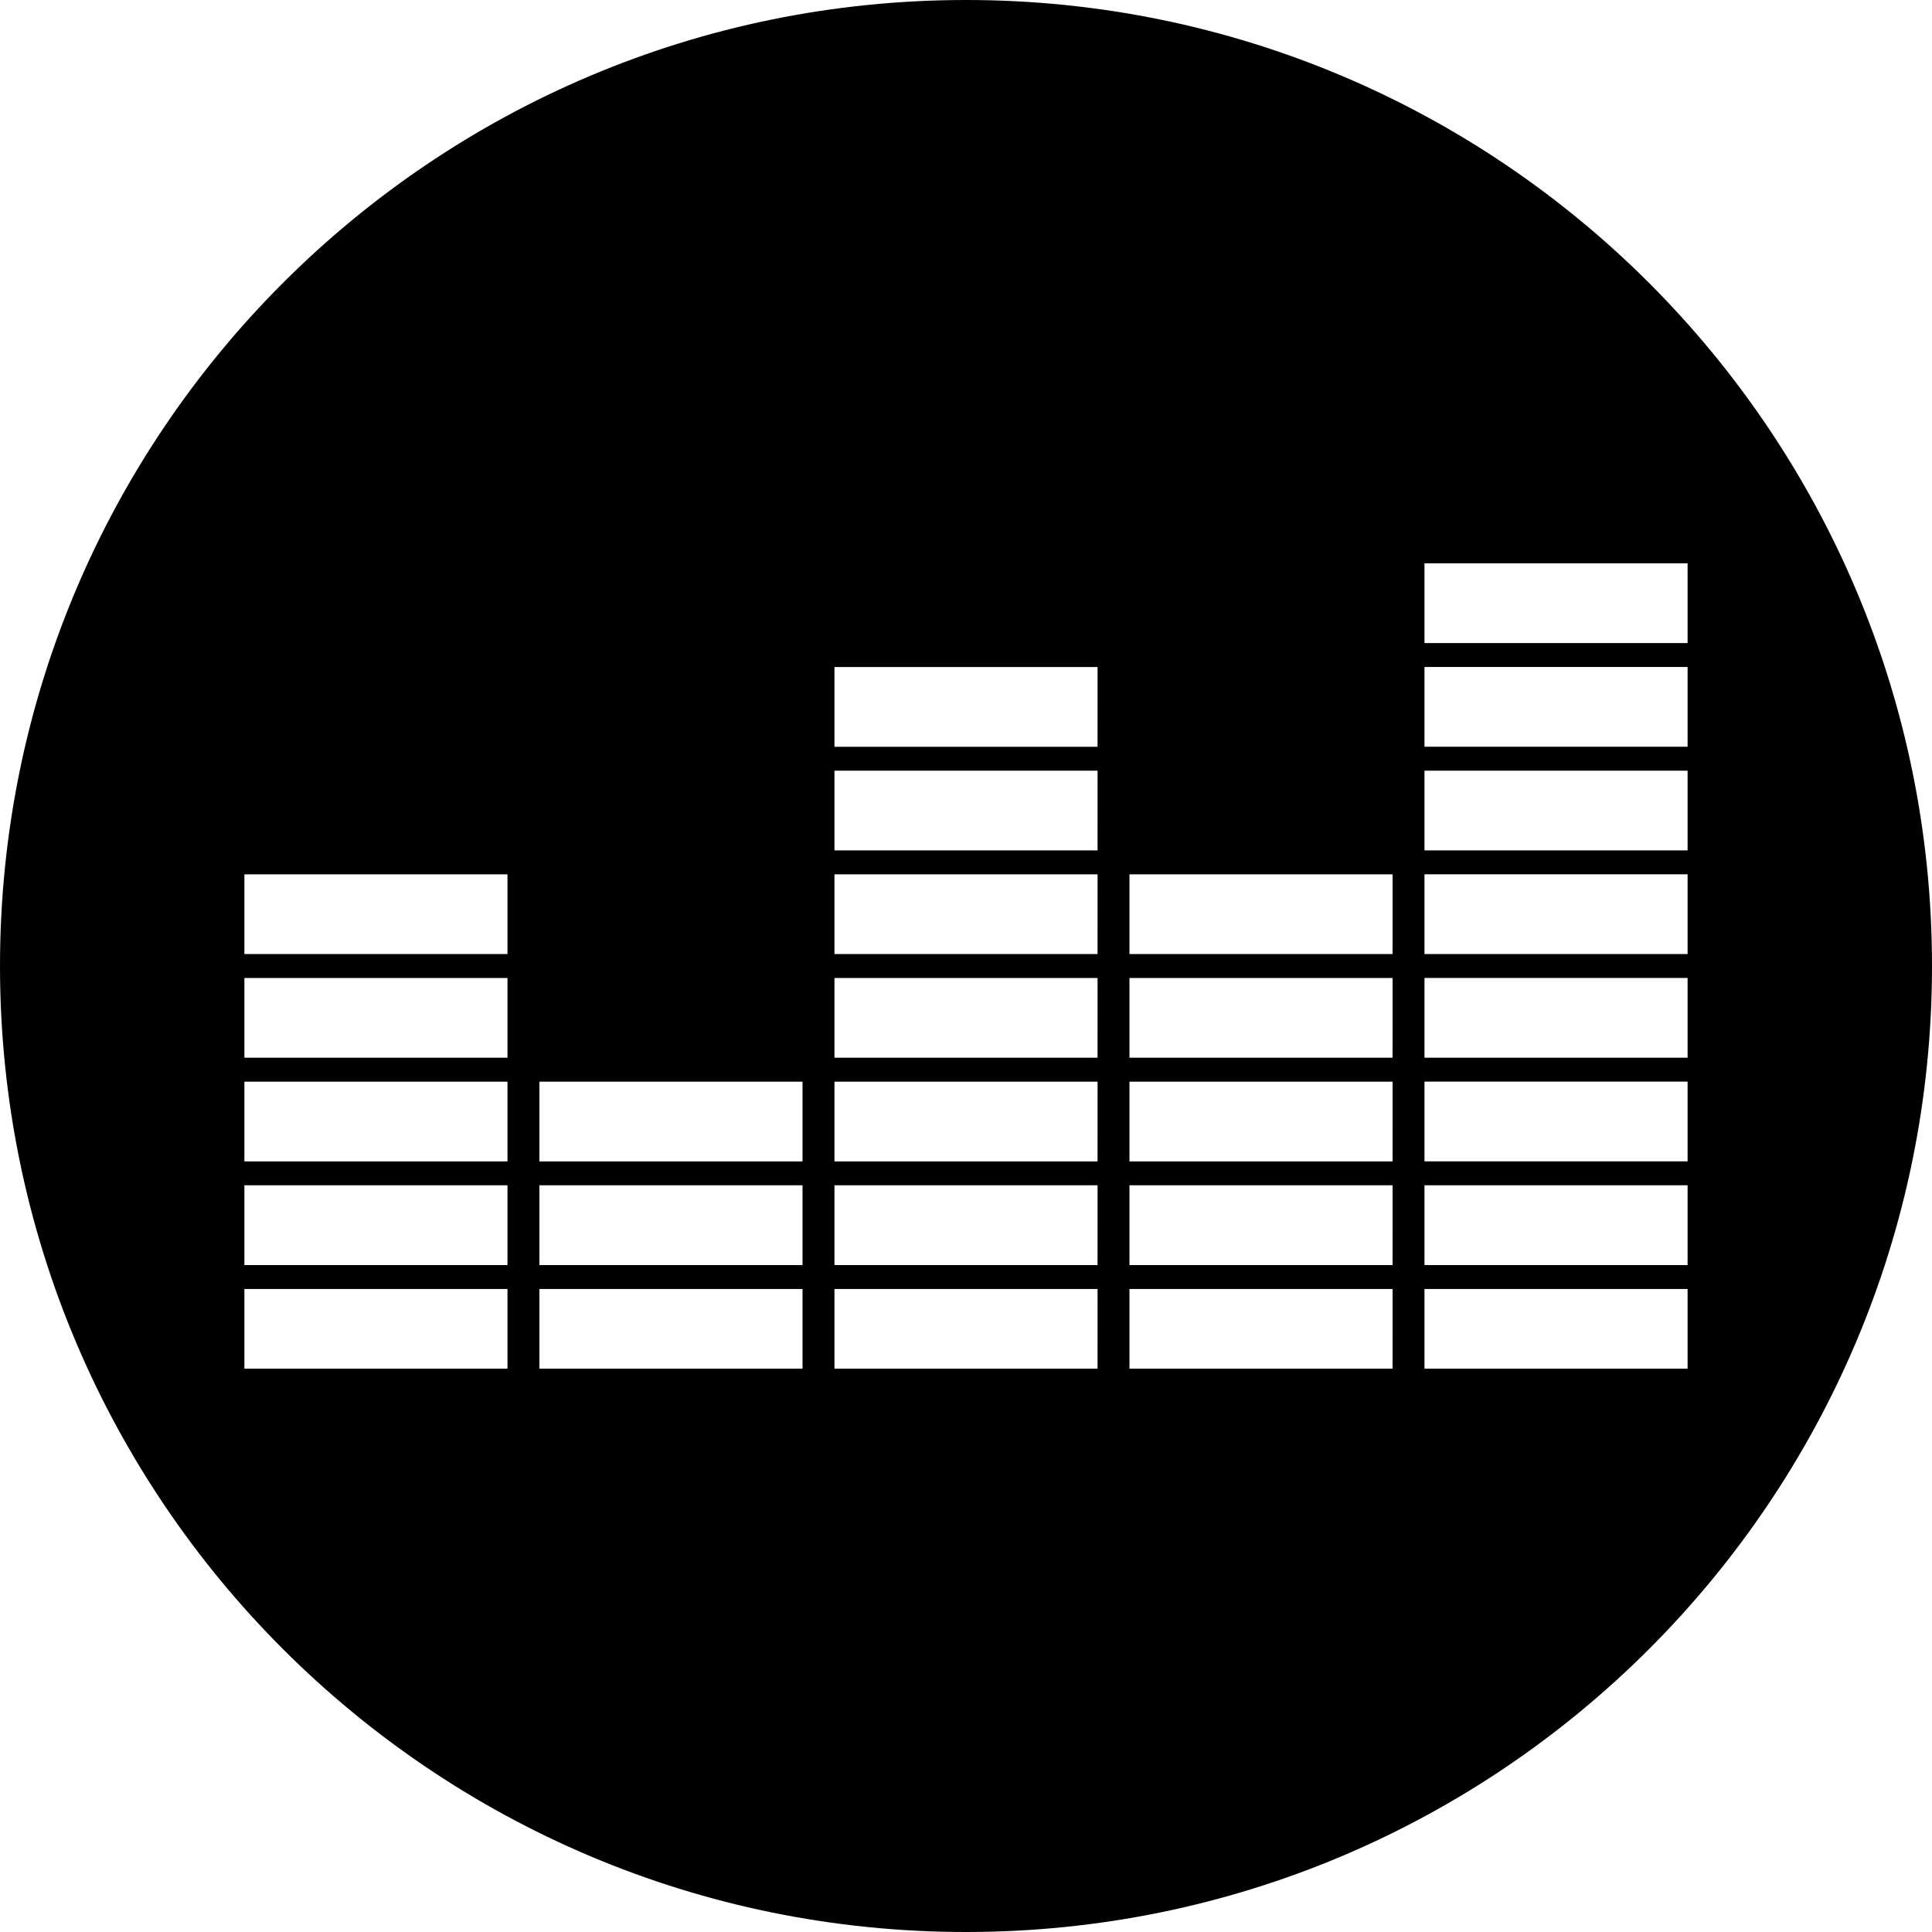
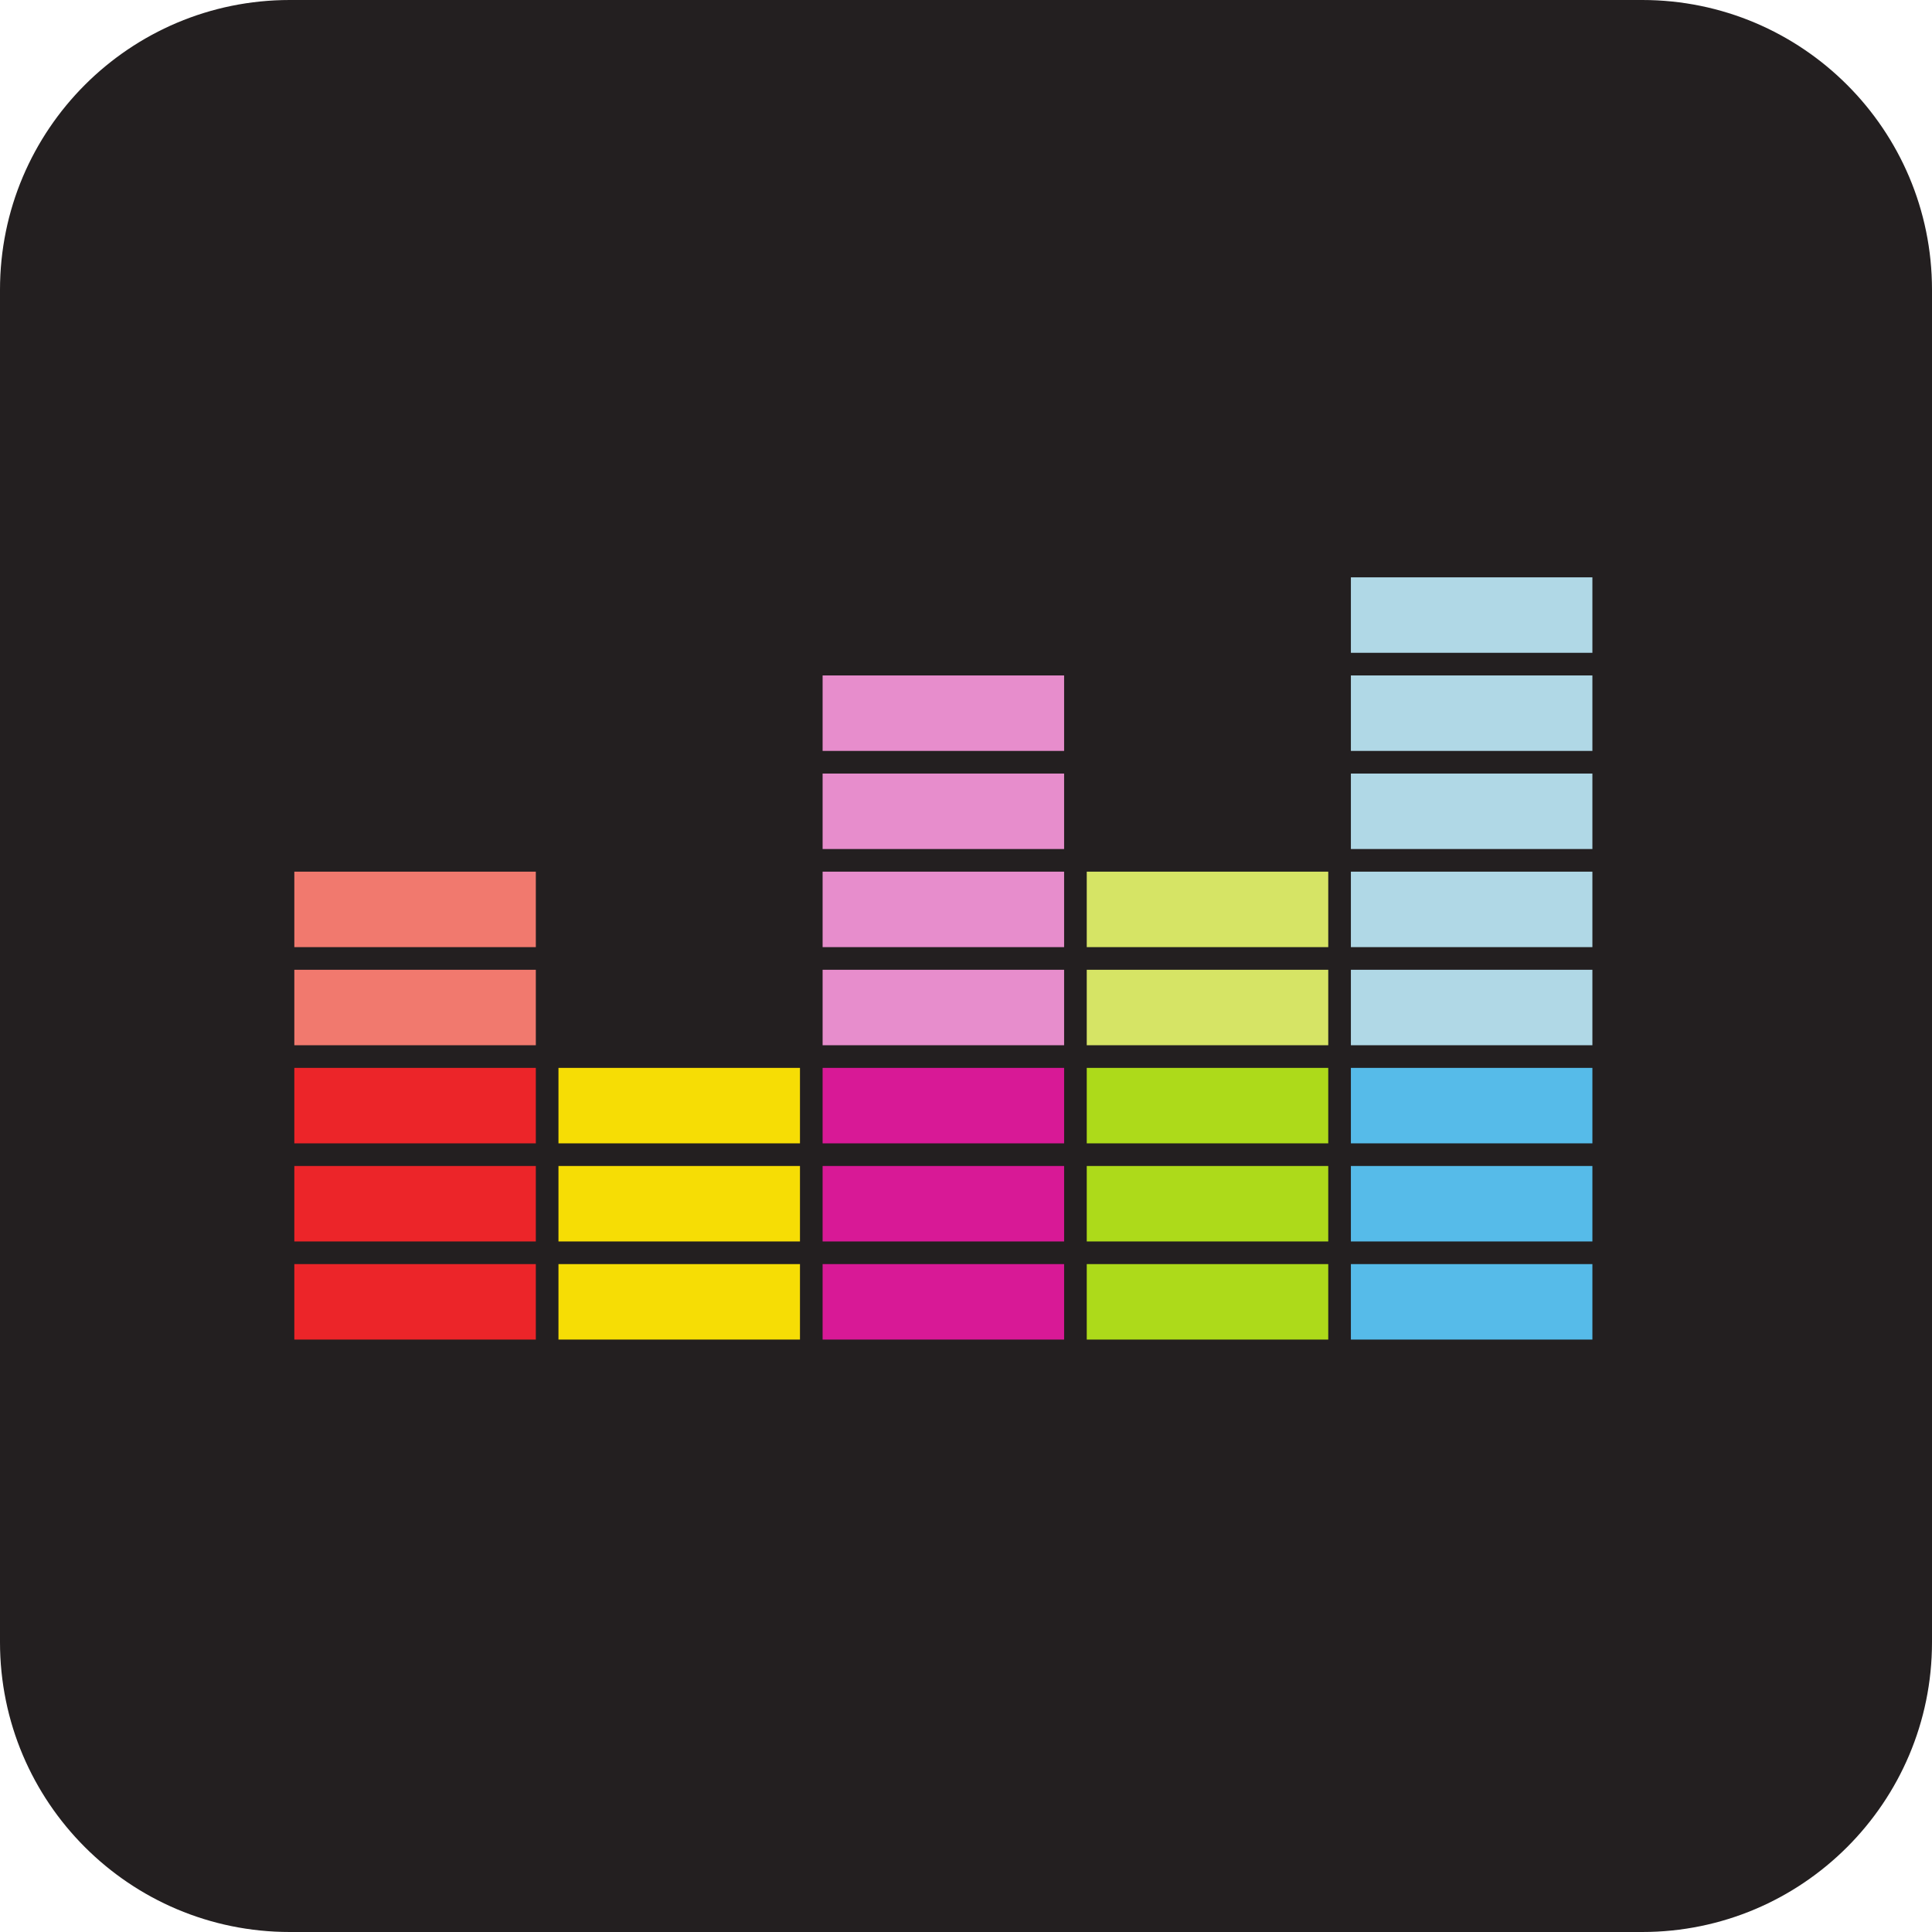
- <svg xmlns="http://www.w3.org/2000/svg" fill="#000000" version="1.1" id="Capa_1" width="800px" height="800px" viewBox="0 0 97.75 97.75" xml:space="preserve">
-   <g>
-     <path d="M48.875,0C21.883,0,0,21.882,0,48.875S21.883,97.75,48.875,97.75S97.75,75.868,97.75,48.875S75.867,0,48.875,0z    M25.676,69.248H12.365v-4.033h13.311V69.248z M25.676,64.006H12.365V59.97h13.311V64.006z M25.676,58.762H12.365v-4.035h13.311   V58.762z M25.676,53.516H12.365v-4.033h13.311V53.516z M25.676,48.271H12.365v-4.034h13.311V48.271z M40.604,69.248H27.291v-4.033   h13.313V69.248z M40.604,64.006H27.291V59.97h13.313V64.006z M40.604,58.762H27.291v-4.035h13.313V58.762z M55.531,69.248H42.219   v-4.033h13.313L55.531,69.248L55.531,69.248z M55.531,64.006H42.219V59.97h13.313L55.531,64.006L55.531,64.006z M55.531,58.762   H42.219v-4.035h13.313L55.531,58.762L55.531,58.762z M55.531,53.516H42.219v-4.033h13.313L55.531,53.516L55.531,53.516z    M55.531,48.271H42.219v-4.034h13.313L55.531,48.271L55.531,48.271z M55.531,43.026H42.219v-4.034h13.313L55.531,43.026   L55.531,43.026z M55.531,37.783H42.219v-4.035h13.313L55.531,37.783L55.531,37.783z M70.457,69.248H57.145v-4.033h13.313   L70.457,69.248L70.457,69.248z M70.457,64.006H57.145V59.97h13.313L70.457,64.006L70.457,64.006z M70.457,58.762H57.145v-4.035   h13.313L70.457,58.762L70.457,58.762z M70.457,53.516H57.145v-4.033h13.313L70.457,53.516L70.457,53.516z M70.457,48.271H57.145   v-4.034h13.313L70.457,48.271L70.457,48.271z M85.385,69.248H72.072v-4.033h13.312V69.248z M85.385,64.006H72.072V59.97h13.312   V64.006z M85.385,58.759H72.072v-4.034h13.312V58.759z M85.385,53.516H72.072V49.48h13.312V53.516z M85.385,48.271H72.072v-4.037   h13.312V48.271z M85.385,43.025H72.072v-4.033h13.312V43.025z M85.385,37.78H72.072v-4.033h13.312V37.78z M72.072,32.536v-4.034   h13.312v4.034H72.072z" />
-   </g>
+ <svg xmlns="http://www.w3.org/2000/svg" aria-label="Deezer" role="img" fill="none" stroke-width="20" viewBox="0 0 512 512">
+   <rect width="512" height="512" rx="15%" fill="#231f20" />
+   <path stroke="#f1796e" d="M78 241h64m-64 26h64" />
+   <path stroke="#ec2529" d="M78 293h64m-64 26h64m-64 26h64" />
+   <path stroke="#f6dd05" d="M148 293h64m-64 26h64m-64 26h64" />
+   <path stroke="#e78dcc" d="M218 241h64m-64 26h64m-64-52h64m-64-26h64" />
+   <path stroke="#d81996" d="M218 293h64m-64 26h64m-64 26h64" />
+   <path stroke="#d6e465" d="M288 241h64m-64 26h64" />
+   <path stroke="#adda1a" d="M288 293h64m-64 26h64m-64 26h64" />
+   <path stroke="#b0d8e6" d="M358 241h64m-64 26h64m-64-52h64m-64-26h64m-64-26h64" />
+   <path stroke="#56bbe9" d="M358 293h64m-64 26h64m-64 26h64" />
</svg>
